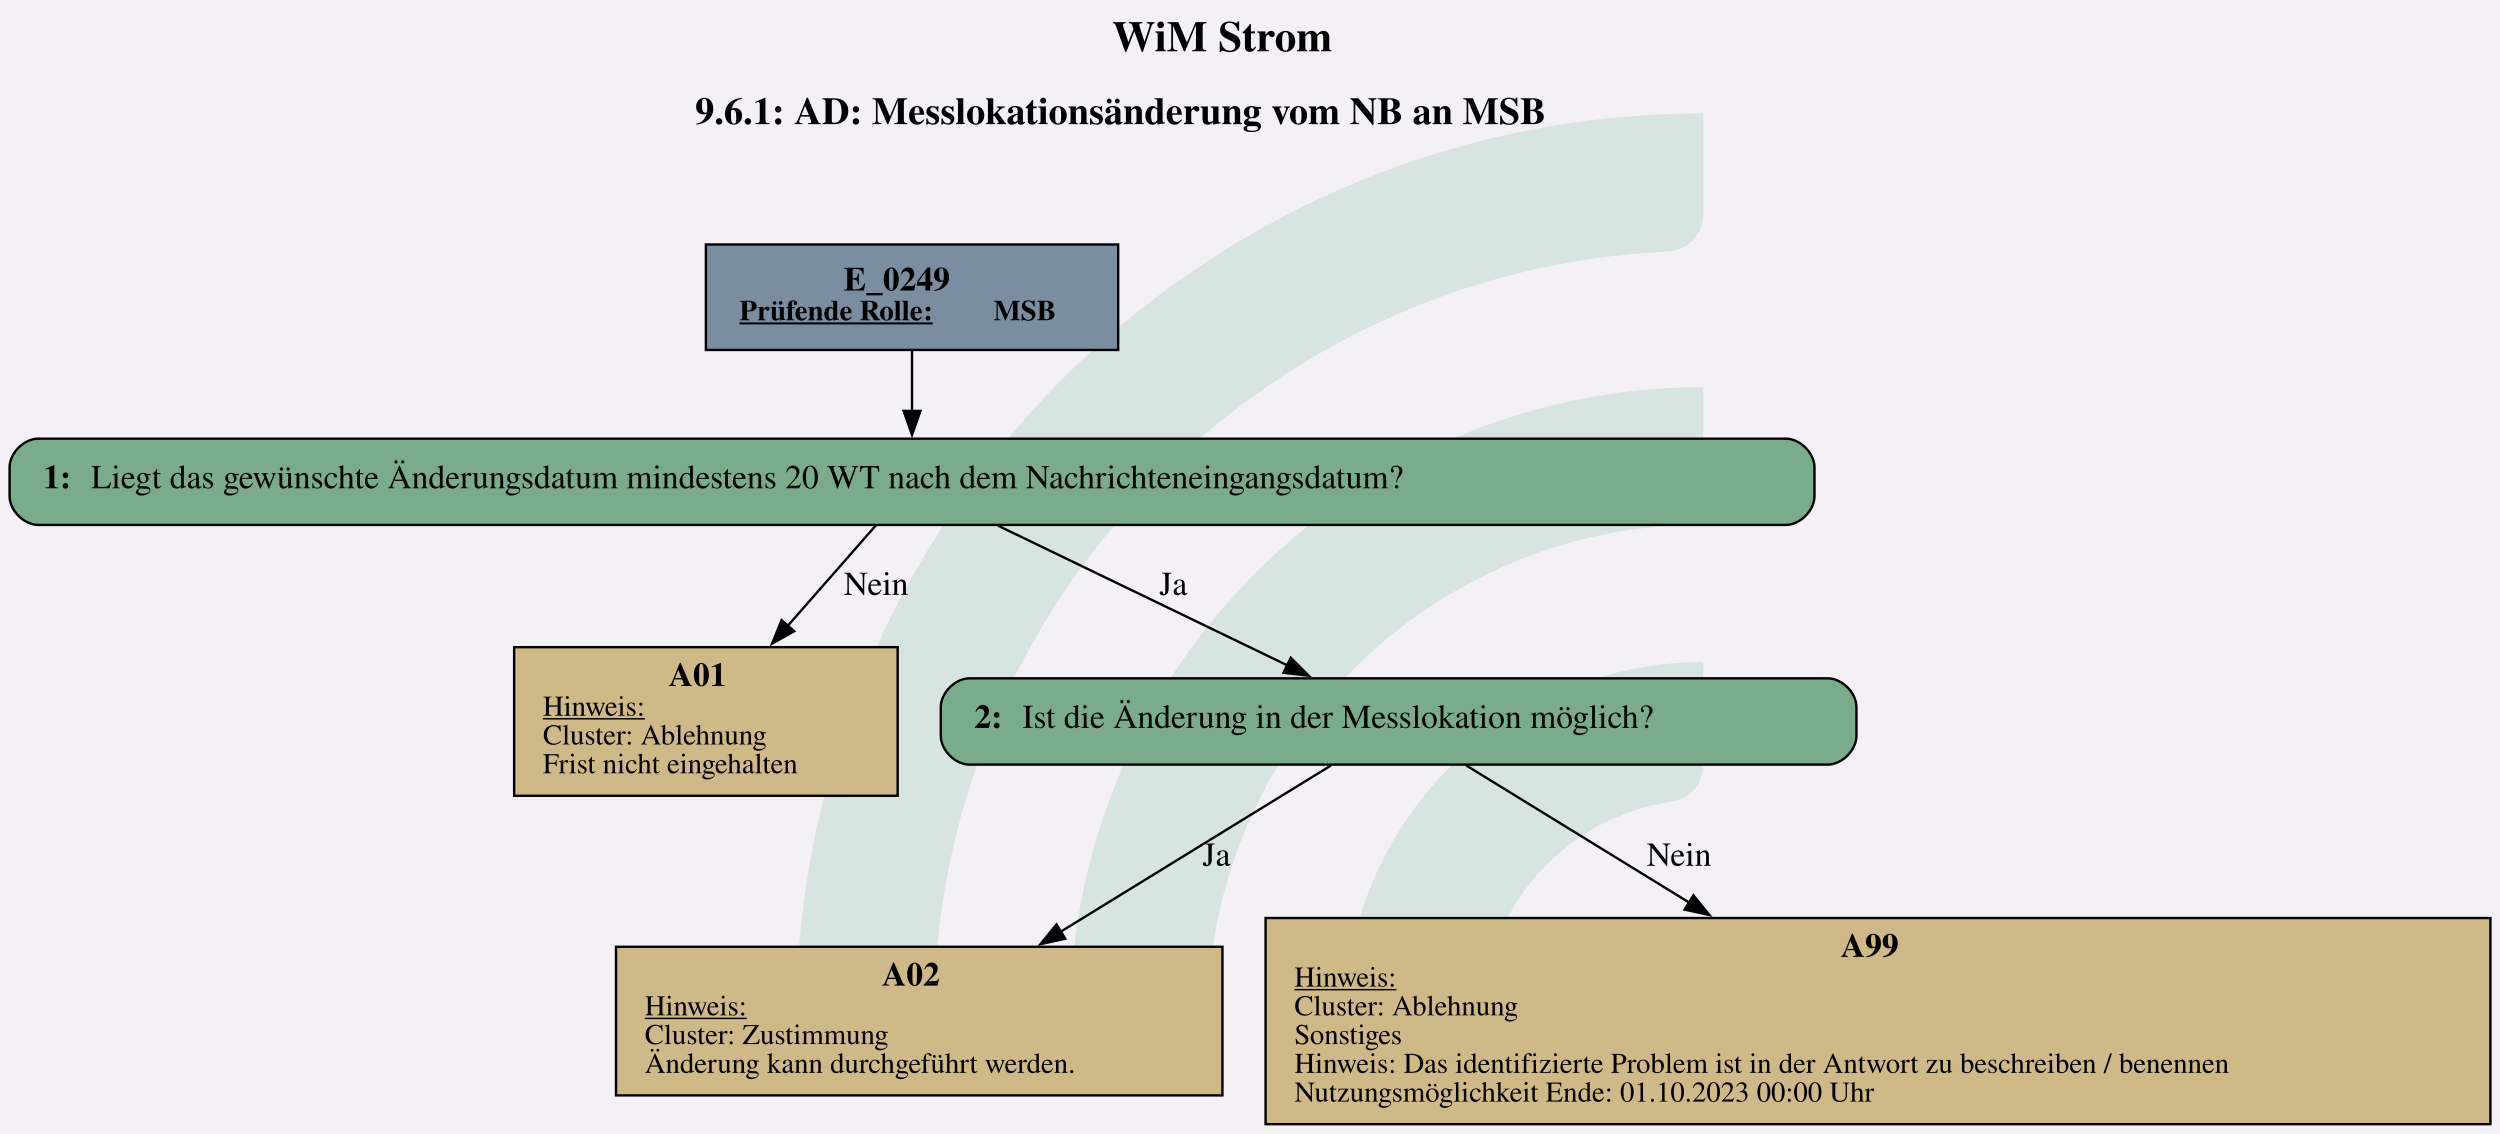
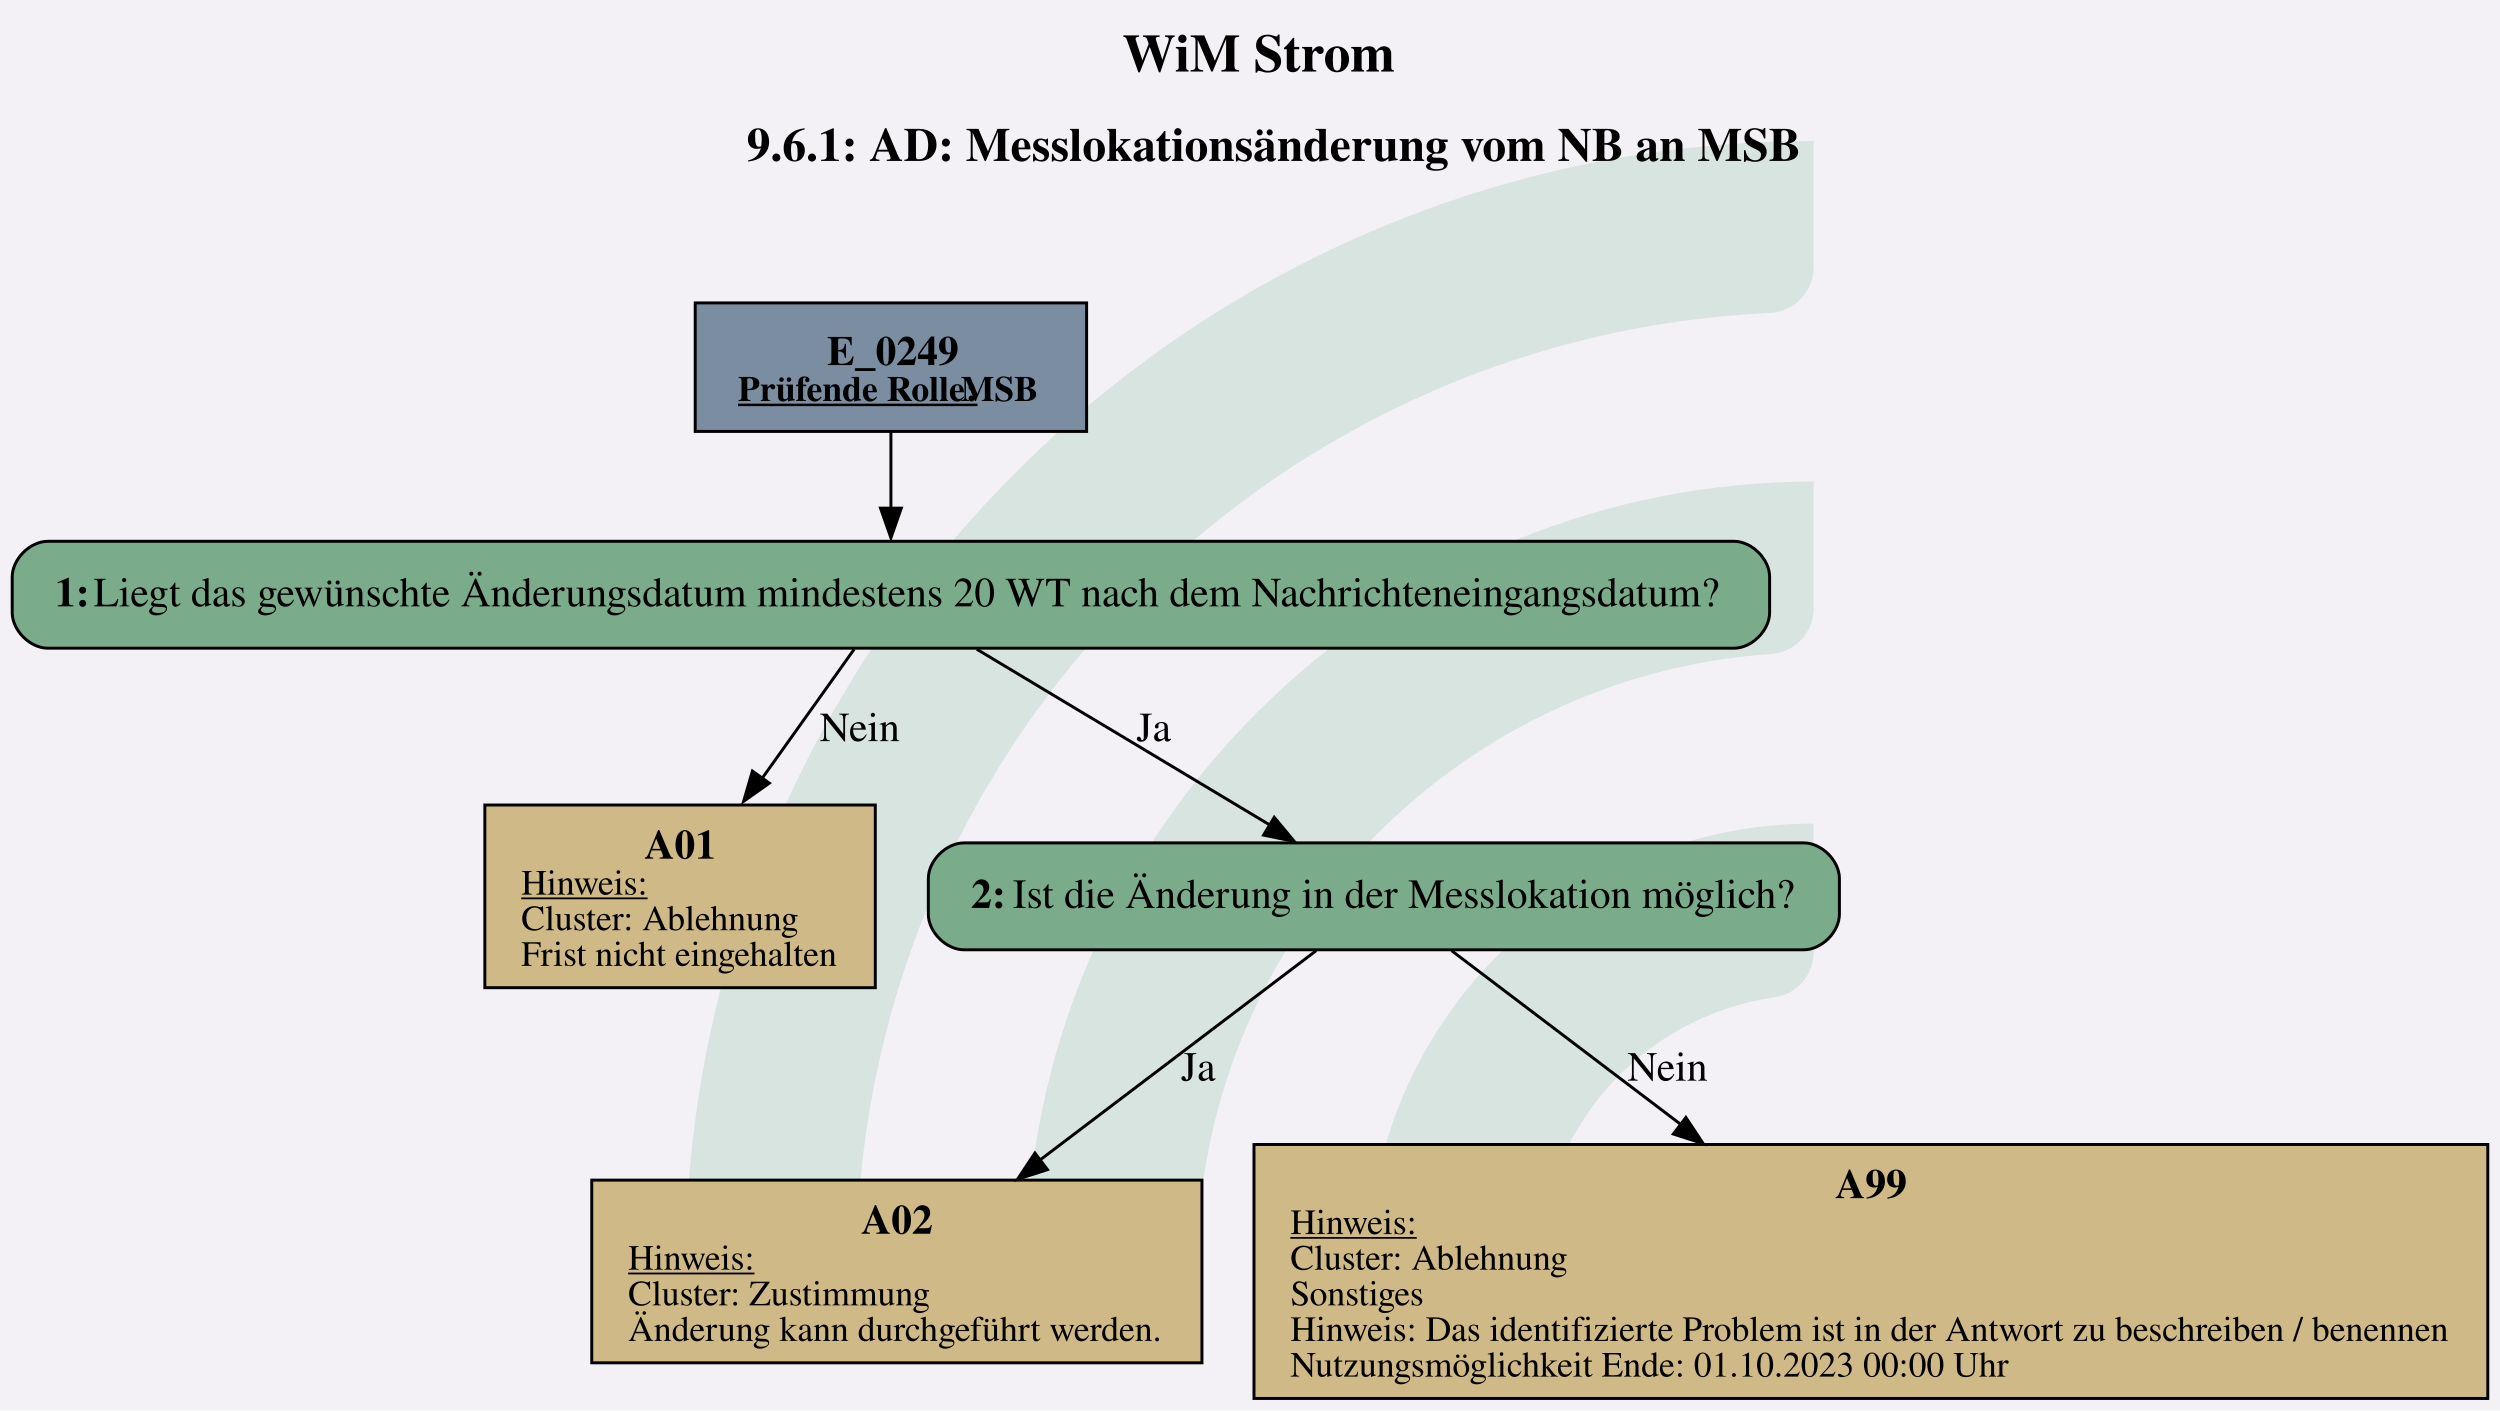
- <svg xmlns="http://www.w3.org/2000/svg" version="1.1" width="1390.667px" viewBox="0 0 1390.667 630.667" height="630.667px">
+ <svg xmlns="http://www.w3.org/2000/svg" version="1.1" width="1122.667px" viewBox="0 0 1122.667 633.333" height="633.333px">
  <g>
-     <svg version="1.1" width="1390.667px" viewBox="0 0 1390.667 630.667" height="630.667px">
-       <polygon fill="#f3f1f6" points="0,0 1390.667,0 1390.667,630.667 0,630.667" />
+     <svg version="1.1" width="1122.667px" viewBox="0 0 1122.667 633.333" height="633.333px">
+       <polygon fill="#f3f1f6" points="0,0 1122.667,0 1122.667,633.333 0,633.333" />
      <g>
-         <g transform="translate(443.2538, 63.06667) scale(1 1) translate(0, 0) scale(2.852263 2.852263) ">
+         <g transform="translate(308.1879, 63.33333) scale(1 1) translate(0, 0) scale(2.864323 2.864323) ">
          <defs id="defs2">
            <clipPath clipPathUnits="userSpaceOnUse" id="clipPath23">
              <path d="M 0,568.156 H 579.236 V 0 H 0 Z" id="path21" />
            </clipPath>
          </defs>
          <g id="layer1" transform="translate(-16.54194,-55.30527)">
            <g id="g19" clip-path="url(#clipPath23)" transform="matrix(0.3527778,0,0,-0.3527778,0.01017023,243.7368)" style="opacity:0.2">
              <g id="g25" transform="translate(122.444,32.7195)">
                <path d="m 0,0 h -56.104 c -11,0 -19.898,9.123 -19.463,20.115 10.594,267.191 231.277,481.302 501.029,481.302 v -56.02 c 0,-10.98 -8.688,-19.892 -19.658,-20.393 C 180.29,414.697 0,228.005 0,0" style="fill:#6ead83;fill-opacity:1;fill-rule:nonzero;stroke:none" id="path27" />
              </g>
              <g id="g29" transform="translate(273.7828,32.7195)">
                <path d="m 0,0 h -55.926 c -11.228,0 -20.091,9.482 -19.435,20.69 10.744,183.439 163.389,329.388 349.485,329.388 v -56.263 c 0,-10.709 -8.273,-19.617 -18.957,-20.35 C 112.819,263.696 0,144.774 0,0" style="fill:#6ead83;fill-opacity:1;fill-rule:nonzero;stroke:none" id="path31" />
              </g>
              <g id="g33" transform="translate(425.7667,32.7195)">
                <path d="m 0,0 h -55.445 c -11.653,0 -20.604,10.17 -19.334,21.753 10.866,99.032 95.031,176.341 196.919,176.341 v -57.011 c 0,-10.046 -7.283,-18.755 -17.229,-20.165 C 45.688,112.522 0,61.497 0,0" style="fill:#6ead83;fill-opacity:1;fill-rule:nonzero;stroke:none" id="path35" />
              </g>
            </g>
          </g>
        </g>
-         <svg width="1043pt" height="473pt" viewBox="0.00 0.00 1043.00 473.00">
-           <g id="graph0" class="graph" transform="scale(1 1) rotate(0) translate(4 469)">
-             <text text-anchor="start" x="460" y="-447.6" font-family="Times,serif" font-weight="bold" font-size="18.00">WiM Strom</text>
-             <text text-anchor="start" x="286" y="-417.2" font-family="Times,serif" font-weight="bold" font-size="16.00">9.6.1: AD: Messlokationsänderung vom NB an MSB</text>
+         <svg width="842pt" height="475pt" viewBox="0.00 0.00 841.64 474.92">
+           <g id="graph0" class="graph" transform="scale(1 1) rotate(0) translate(4 470.92)">
+             <text text-anchor="start" x="373.82" y="-446.82" font-family="Times,serif" font-weight="bold" font-size="18.00">WiM Strom</text>
+             <text text-anchor="start" x="247.32" y="-416.72" font-family="Times,serif" font-weight="bold" font-size="16.00">9.6.1: AD: Messlokationsänderung vom NB an MSB</text>
            <g id="node1" class="node">
-               <polygon fill="#7a8da1" stroke="black" points="462.5,-367 290.5,-367 290.5,-323 462.5,-323 462.5,-367" />
-               <text text-anchor="start" x="348" y="-347.8" font-family="Times,serif" font-weight="bold" font-size="14.00">E_0249</text>
-               <text text-anchor="start" x="304.5" y="-335.4" font-family="Times,serif" font-weight="bold" text-decoration="underline" font-size="12.00">Prüfende Rolle:</text>
-               <text text-anchor="start" x="410.5" y="-335.4" font-family="Times,serif" font-weight="bold" font-size="12.00"> MSB</text>
+               <polygon fill="#7a8da1" stroke="black" points="361.8,-368.92 230,-368.92 230,-325.64 361.8,-325.64 361.8,-368.92" />
+               <text text-anchor="start" x="274.4" y="-347.98" font-family="Times,serif" font-weight="bold" font-size="14.00">E_0249</text>
+               <text text-anchor="start" x="244.4" y="-335.88" font-family="Times,serif" font-weight="bold" text-decoration="underline" font-size="12.00">Prüfende Rolle:</text>
+               <text text-anchor="start" x="319.4" y="-335.88" font-family="Times,serif" font-weight="bold" font-size="12.00"> MSB</text>
            </g>
            <g id="node2" class="node">
-               <path fill="#7aab8a" stroke="black" d="M741,-286C741,-286 12,-286 12,-286 6,-286 0,-280 0,-274 0,-274 0,-262 0,-262 0,-256 6,-250 12,-250 12,-250 741,-250 741,-250 747,-250 753,-256 753,-262 753,-262 753,-274 753,-274 753,-280 747,-286 741,-286" />
-               <text text-anchor="start" x="14" y="-265.3" font-family="Times,serif" font-weight="bold" font-size="14.00">1: </text>
-               <text text-anchor="start" x="34" y="-265.3" font-family="Times,serif" font-size="14.00">Liegt das gewünschte Änderungsdatum mindestens 20 WT nach dem Nachrichteneingangsdatum?</text>
+               <path fill="#7aab8a" stroke="black" d="M579.8,-288.64C579.8,-288.64 12,-288.64 12,-288.64 6,-288.64 0,-282.64 0,-276.64 0,-276.64 0,-264.64 0,-264.64 0,-258.64 6,-252.64 12,-252.64 12,-252.64 579.8,-252.64 579.8,-252.64 585.8,-252.64 591.8,-258.64 591.8,-264.64 591.8,-264.64 591.8,-276.64 591.8,-276.64 591.8,-282.64 585.8,-288.64 579.8,-288.64" />
+               <text text-anchor="start" x="14.4" y="-266.74" font-family="Times,serif" font-weight="bold" font-size="14.00">1: </text>
+               <text text-anchor="start" x="27.4" y="-266.74" font-family="Times,serif" font-size="14.00">Liegt das gewünschte Änderungsdatum mindestens 20 WT nach dem Nachrichteneingangsdatum?</text>
            </g>
            <g id="edge1" class="edge">
-               <path fill="none" stroke="black" d="M376.5,-322.71C376.5,-314.82 376.5,-305.75 376.5,-297.33" />
-               <polygon fill="black" stroke="black" points="380,-297.57 376.5,-287.57 373,-297.57 380,-297.57" />
+               <path fill="none" stroke="black" d="M295.9,-325.49C295.9,-317.45 295.9,-308.13 295.9,-299.53" />
+               <polygon fill="black" stroke="black" points="299.4,-299.8 295.9,-289.8 292.4,-299.8 299.4,-299.8" />
            </g>
            <g id="node3" class="node">
-               <polygon fill="#cfb986" stroke="black" points="370.5,-199 210.5,-199 210.5,-137 370.5,-137 370.5,-199" />
-               <text text-anchor="start" x="275" y="-182.8" font-family="Times,serif" font-weight="bold" font-size="14.00">A01</text>
-               <text text-anchor="start" x="222.5" y="-170.4" font-family="Times,serif" text-decoration="underline" font-size="12.00">Hinweis:</text>
-               <text text-anchor="start" x="222.5" y="-158.4" font-family="Times,serif" font-size="12.00">Cluster: Ablehnung</text>
-               <text text-anchor="start" x="222.5" y="-146.4" font-family="Times,serif" font-size="12.00">Frist nicht eingehalten</text>
+               <polygon fill="#cfb986" stroke="black" points="290.64,-199.84 159.16,-199.84 159.16,-138.32 290.64,-138.32 290.64,-199.84" />
+               <text text-anchor="start" x="212.9" y="-181.78" font-family="Times,serif" font-weight="bold" font-size="14.00">A01</text>
+               <text text-anchor="start" x="171.4" y="-169.68" font-family="Times,serif" text-decoration="underline" font-size="12.00">Hinweis:</text>
+               <text text-anchor="start" x="171.4" y="-157.68" font-family="Times,serif" font-size="12.00">Cluster: Ablehnung</text>
+               <text text-anchor="start" x="171.4" y="-145.68" font-family="Times,serif" font-size="12.00">Frist nicht eingehalten</text>
            </g>
            <g id="edge3" class="edge">
-               <path fill="none" stroke="black" d="M361.52,-249.93C351.3,-238.29 337.34,-222.38 324.51,-207.75" />
-               <polygon fill="black" stroke="black" points="327.34,-205.67 318.11,-200.47 322.08,-210.29 327.34,-205.67" />
-               <text text-anchor="middle" x="361.5" y="-220.8" font-family="Times,serif" font-size="14.00">Nein</text>
+               <path fill="none" stroke="black" d="M283.53,-252.3C274.96,-240.28 263.21,-223.8 252.48,-208.75" />
+               <polygon fill="black" stroke="black" points="254.96,-207.2 246.3,-201.09 249.26,-211.27 254.96,-207.2" />
+               <text text-anchor="middle" x="285.4" y="-221.34" font-family="Times,serif" font-size="14.00">Nein</text>
            </g>
            <g id="node4" class="node">
-               <path fill="#7aab8a" stroke="black" d="M758.5,-186C758.5,-186 400.5,-186 400.5,-186 394.5,-186 388.5,-180 388.5,-174 388.5,-174 388.5,-162 388.5,-162 388.5,-156 394.5,-150 400.5,-150 400.5,-150 758.5,-150 758.5,-150 764.5,-150 770.5,-156 770.5,-162 770.5,-162 770.5,-174 770.5,-174 770.5,-180 764.5,-186 758.5,-186" />
-               <text text-anchor="start" x="402.5" y="-165.3" font-family="Times,serif" font-weight="bold" font-size="14.00">2: </text>
-               <text text-anchor="start" x="422.5" y="-165.3" font-family="Times,serif" font-size="14.00">Ist die Änderung in der Messlokation möglich?</text>
+               <path fill="#7aab8a" stroke="black" d="M603.3,-187.08C603.3,-187.08 320.5,-187.08 320.5,-187.08 314.5,-187.08 308.5,-181.08 308.5,-175.08 308.5,-175.08 308.5,-163.08 308.5,-163.08 308.5,-157.08 314.5,-151.08 320.5,-151.08 320.5,-151.08 603.3,-151.08 603.3,-151.08 609.3,-151.08 615.3,-157.08 615.3,-163.08 615.3,-163.08 615.3,-175.08 615.3,-175.08 615.3,-181.08 609.3,-187.08 603.3,-187.08" />
+               <text text-anchor="start" x="322.9" y="-165.18" font-family="Times,serif" font-weight="bold" font-size="14.00">2: </text>
+               <text text-anchor="start" x="336.9" y="-165.18" font-family="Times,serif" font-size="14.00">Ist die Änderung in der Messlokation möglich?</text>
            </g>
            <g id="edge2" class="edge">
-               <path fill="none" stroke="black" d="M412.33,-249.71C446.03,-233.43 496.68,-208.98 533.39,-191.26" />
-               <polygon fill="black" stroke="black" points="534.5,-194.61 541.99,-187.11 531.46,-188.31 534.5,-194.61" />
-               <text text-anchor="middle" x="485.5" y="-220.8" font-family="Times,serif" font-size="14.00">Ja</text>
+               <path fill="none" stroke="black" d="M324.81,-252.3C352.14,-235.91 393.32,-211.21 423.41,-193.16" />
+               <polygon fill="black" stroke="black" points="424.98,-195.7 431.76,-187.56 421.38,-189.7 424.98,-195.7" />
+               <text text-anchor="middle" x="384.4" y="-221.34" font-family="Times,serif" font-size="14.00">Ja</text>
            </g>
            <g id="node5" class="node">
-               <polygon fill="#cfb986" stroke="black" points="506,-74 253,-74 253,-12 506,-12 506,-74" />
-               <text text-anchor="start" x="364" y="-57.8" font-family="Times,serif" font-weight="bold" font-size="14.00">A02</text>
-               <text text-anchor="start" x="265" y="-45.4" font-family="Times,serif" text-decoration="underline" font-size="12.00">Hinweis:</text>
-               <text text-anchor="start" x="265" y="-33.4" font-family="Times,serif" font-size="12.00">Cluster: Zustimmung</text>
-               <text text-anchor="start" x="265" y="-21.4" font-family="Times,serif" font-size="12.00">Änderung kann durchgeführt werden.</text>
+               <polygon fill="#cfb986" stroke="black" points="400.64,-73.52 195.16,-73.52 195.16,-12 400.64,-12 400.64,-73.52" />
+               <text text-anchor="start" x="285.9" y="-55.46" font-family="Times,serif" font-weight="bold" font-size="14.00">A02</text>
+               <text text-anchor="start" x="207.4" y="-43.36" font-family="Times,serif" text-decoration="underline" font-size="12.00">Hinweis:</text>
+               <text text-anchor="start" x="207.4" y="-31.36" font-family="Times,serif" font-size="12.00">Cluster: Zustimmung</text>
+               <text text-anchor="start" x="207.4" y="-19.36" font-family="Times,serif" font-size="12.00">Änderung kann durchgeführt werden.</text>
            </g>
            <g id="edge4" class="edge">
-               <path fill="none" stroke="black" d="M551.27,-149.64C522.11,-131.71 475.74,-103.19 438.53,-80.3" />
-               <polygon fill="black" stroke="black" points="440.43,-77.37 430.08,-75.11 436.77,-83.33 440.43,-77.37" />
-               <text text-anchor="middle" x="503.5" y="-107.8" font-family="Times,serif" font-size="14.00">Ja</text>
+               <path fill="none" stroke="black" d="M439.1,-150.79C415.12,-132.62 376.69,-103.49 345.98,-80.2" />
+               <polygon fill="black" stroke="black" points="348.62,-77.06 338.53,-73.8 344.39,-82.64 348.62,-77.06" />
+               <text text-anchor="middle" x="399.4" y="-107.02" font-family="Times,serif" font-size="14.00">Ja</text>
            </g>
            <g id="node6" class="node">
-               <polygon fill="#cfb986" stroke="black" points="1035,-86 524,-86 524,0 1035,0 1035,-86" />
-               <text text-anchor="start" x="764" y="-69.8" font-family="Times,serif" font-weight="bold" font-size="14.00">A99</text>
-               <text text-anchor="start" x="536" y="-57.4" font-family="Times,serif" text-decoration="underline" font-size="12.00">Hinweis:</text>
-               <text text-anchor="start" x="536" y="-45.4" font-family="Times,serif" font-size="12.00">Cluster: Ablehnung</text>
-               <text text-anchor="start" x="536" y="-33.4" font-family="Times,serif" font-size="12.00">Sonstiges</text>
-               <text text-anchor="start" x="536" y="-21.4" font-family="Times,serif" font-size="12.00">Hinweis: Das identifizierte Problem ist in der Antwort zu beschreiben / benennen</text>
-               <text text-anchor="start" x="536" y="-9.4" font-family="Times,serif" font-size="12.00">Nutzungsmöglichkeit Ende: 01.10.2023 00:00 Uhr</text>
+               <polygon fill="#cfb986" stroke="black" points="833.64,-85.52 418.16,-85.52 418.16,0 833.64,0 833.64,-85.52" />
+               <text text-anchor="start" x="613.9" y="-67.46" font-family="Times,serif" font-weight="bold" font-size="14.00">A99</text>
+               <text text-anchor="start" x="430.4" y="-55.36" font-family="Times,serif" text-decoration="underline" font-size="12.00">Hinweis:</text>
+               <text text-anchor="start" x="430.4" y="-43.36" font-family="Times,serif" font-size="12.00">Cluster: Ablehnung</text>
+               <text text-anchor="start" x="430.4" y="-31.36" font-family="Times,serif" font-size="12.00">Sonstiges</text>
+               <text text-anchor="start" x="430.4" y="-19.36" font-family="Times,serif" font-size="12.00">Hinweis: Das identifizierte Problem ist in der Antwort zu beschreiben / benennen</text>
+               <text text-anchor="start" x="430.4" y="-7.36" font-family="Times,serif" font-size="12.00">Nutzungsmöglichkeit Ende: 01.10.2023 00:00 Uhr</text>
            </g>
            <g id="edge5" class="edge">
-               <path fill="none" stroke="black" d="M607.73,-149.64C631.94,-134.75 668,-112.57 700.85,-92.37" />
-               <polygon fill="black" stroke="black" points="702.49,-95.47 709.17,-87.25 698.82,-89.51 702.49,-95.47" />
-               <text text-anchor="middle" x="696.5" y="-107.8" font-family="Times,serif" font-size="14.00">Nein</text>
+               <path fill="none" stroke="black" d="M484.7,-150.79C504.64,-135.68 534.57,-113 561.74,-92.39" />
+               <polygon fill="black" stroke="black" points="563.6,-94.62 569.46,-85.79 559.37,-89.04 563.6,-94.62" />
+               <text text-anchor="middle" x="557.4" y="-107.02" font-family="Times,serif" font-size="14.00">Nein</text>
            </g>
          </g>
        </svg>
      </g>
    </svg>
  </g>
</svg>
